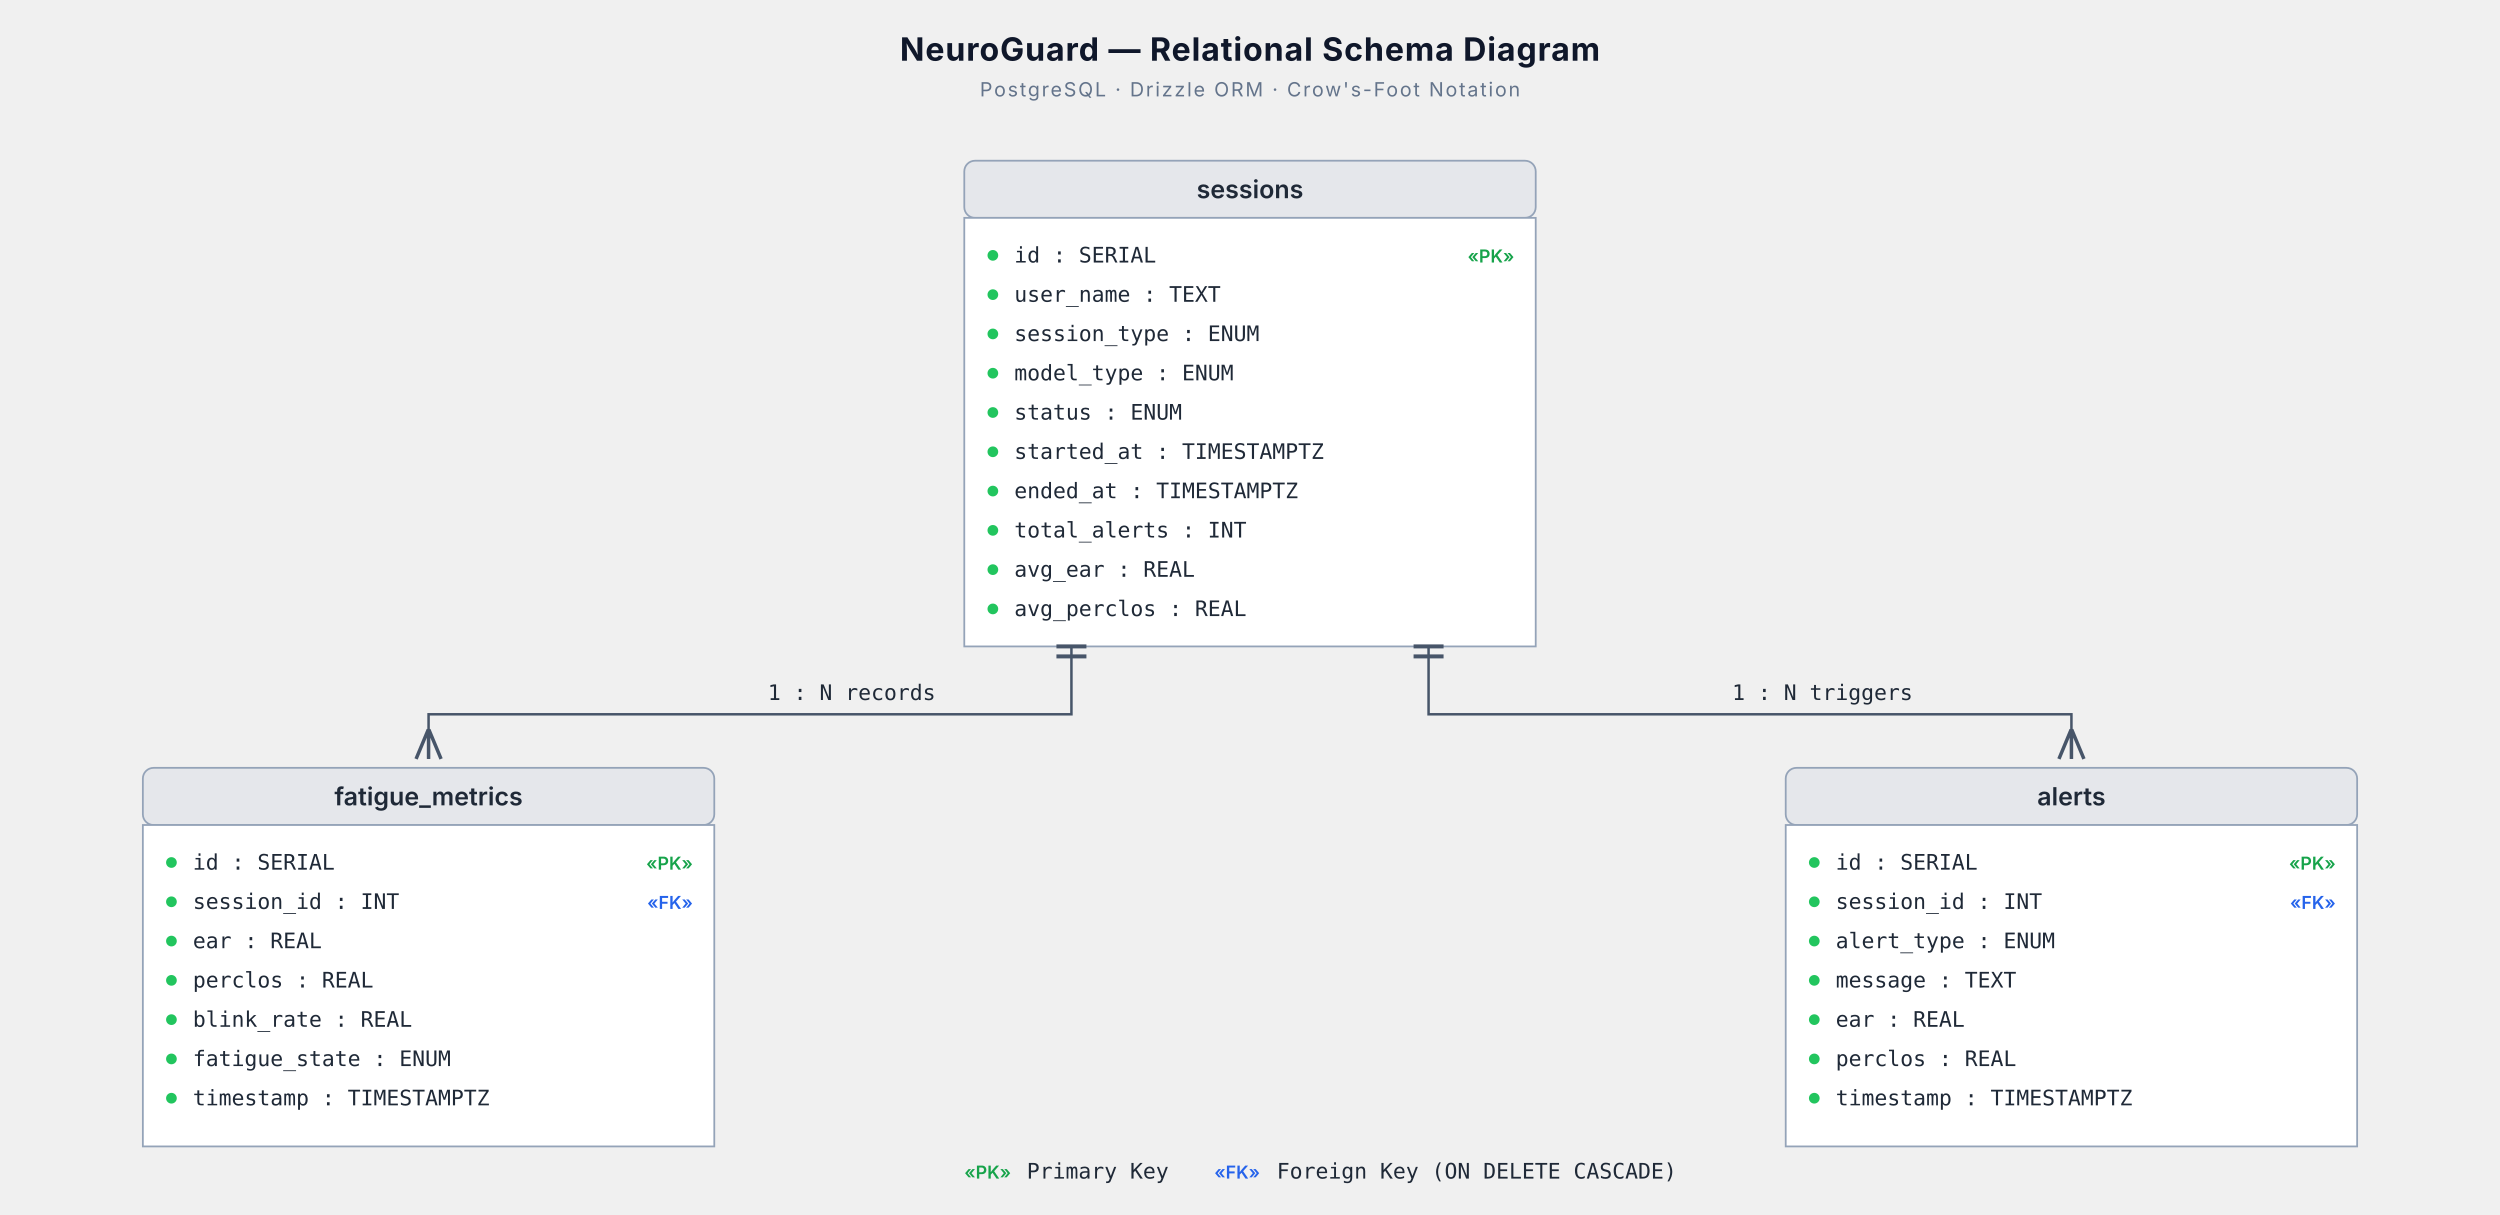
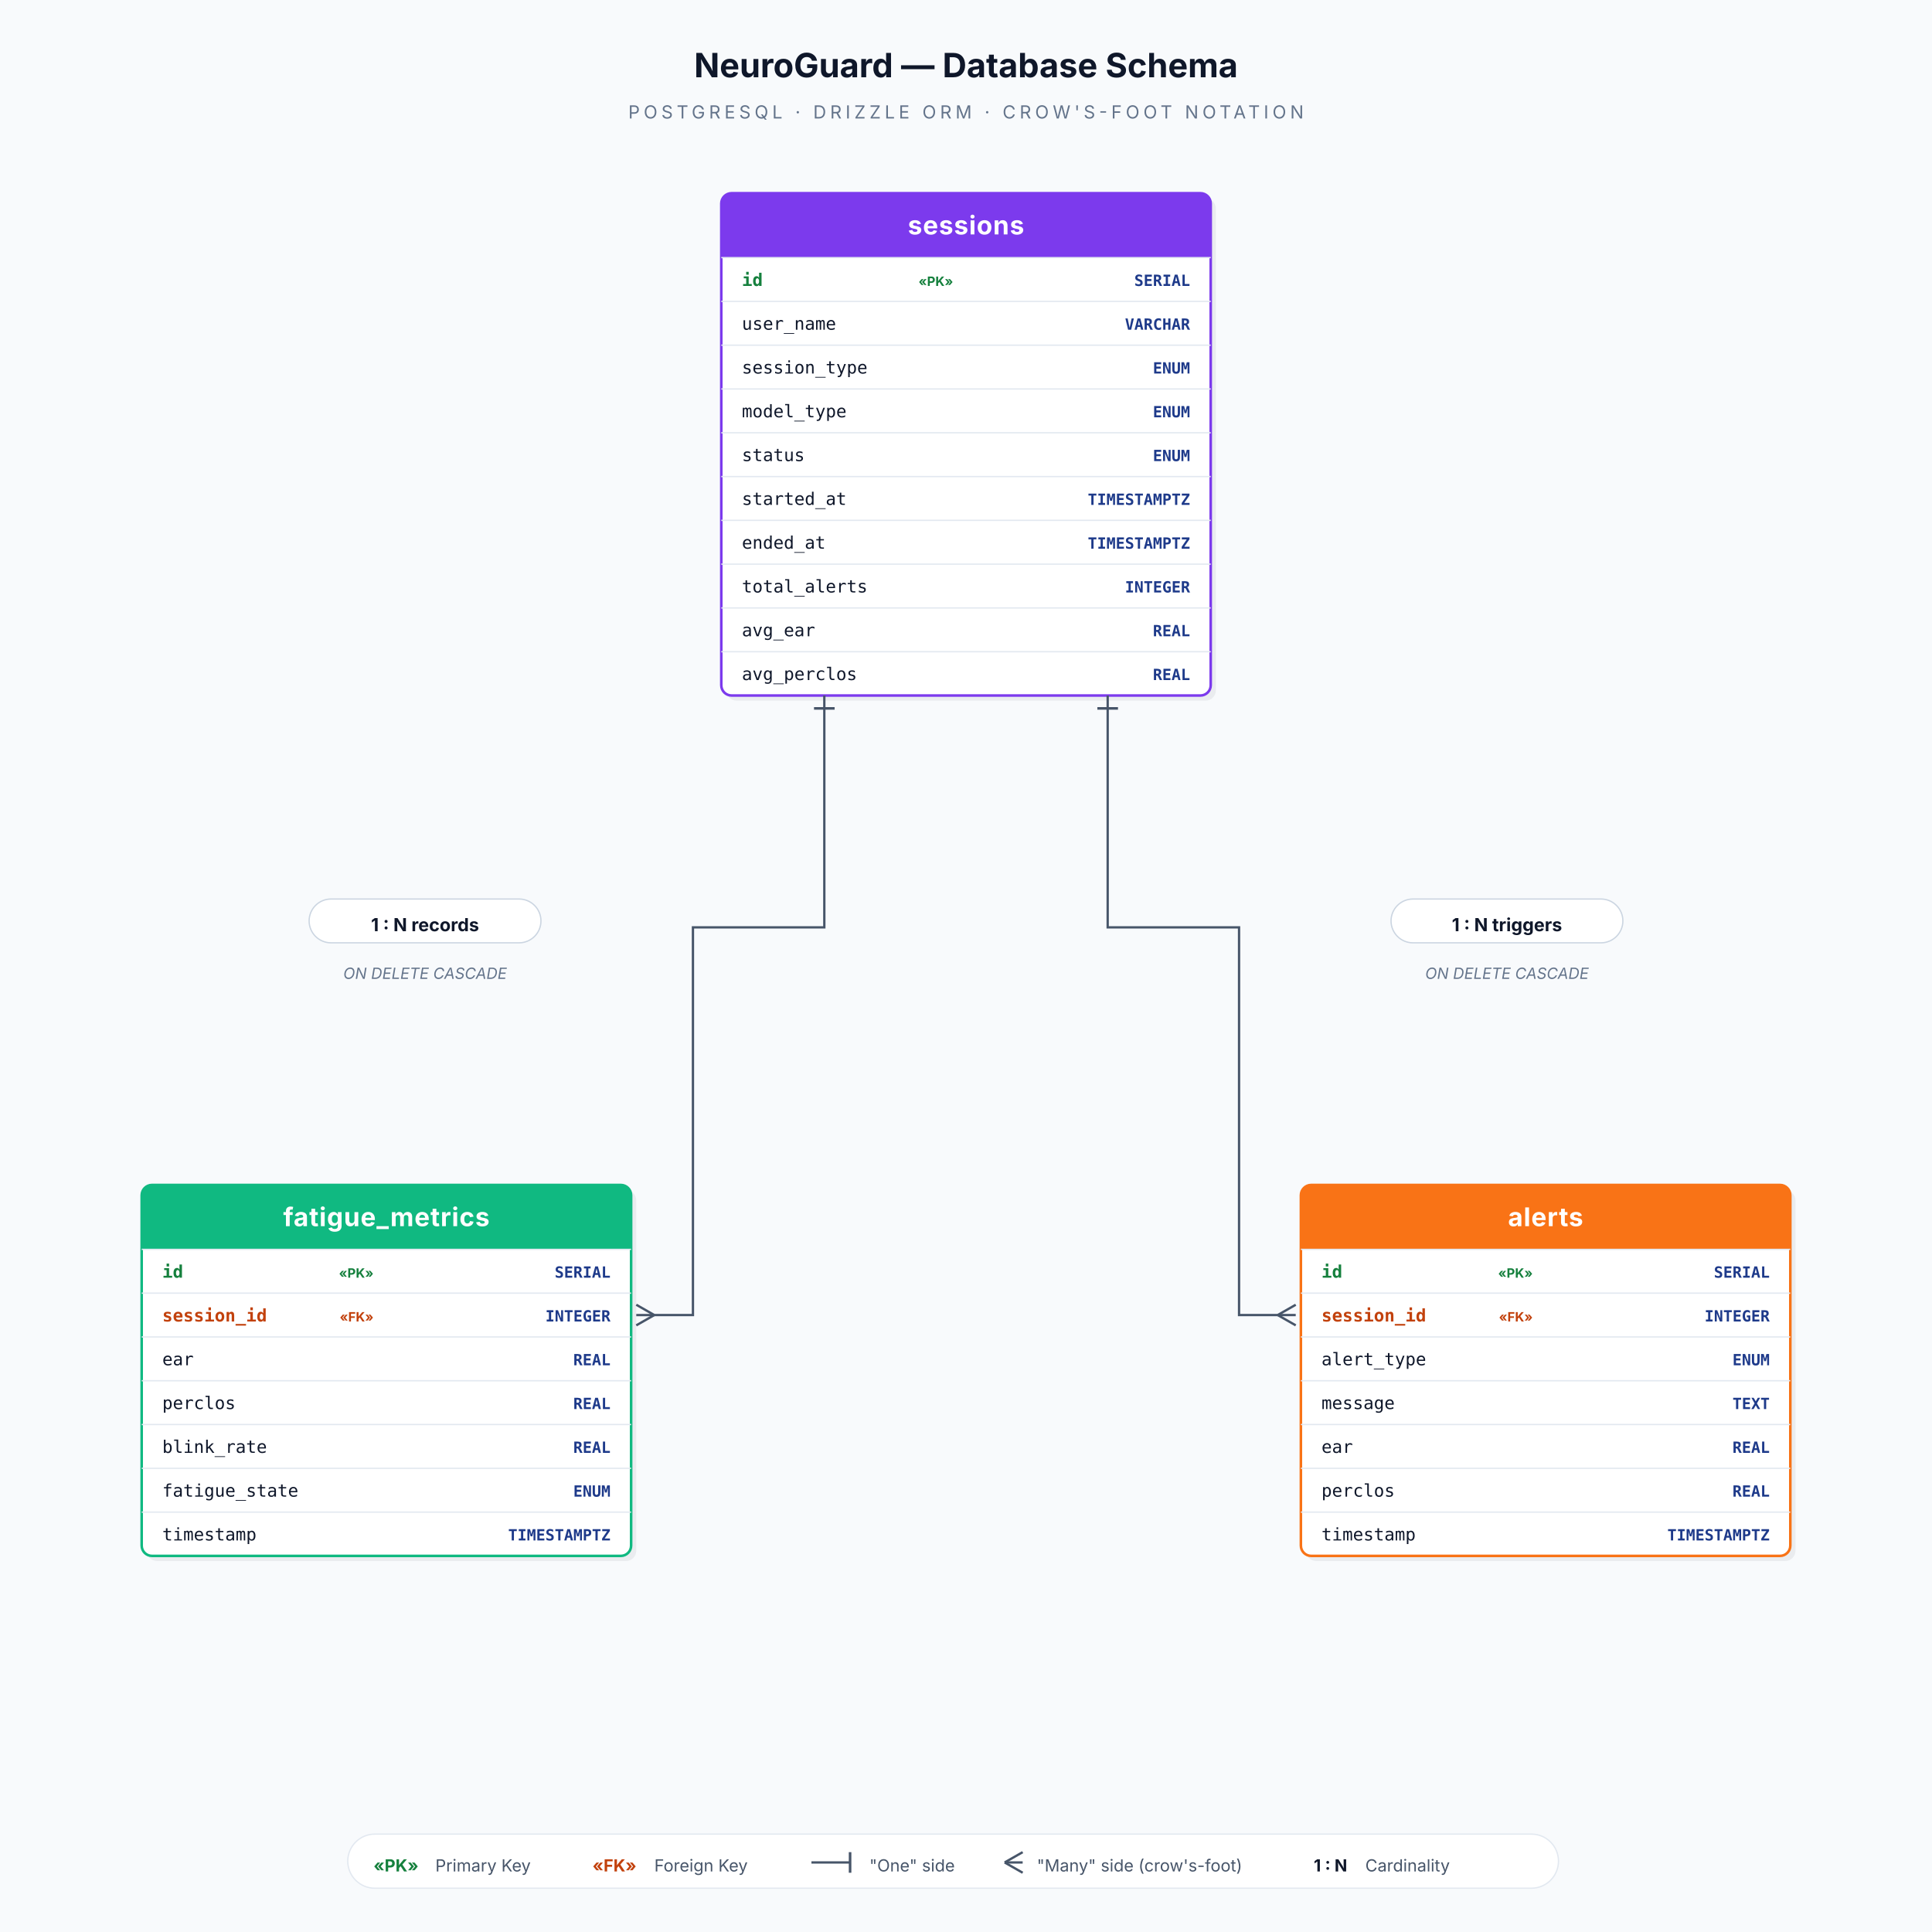
- <svg xmlns="http://www.w3.org/2000/svg" viewBox="0 0 1400 680" font-family="'Inter', system-ui, sans-serif">
-   <defs>
-     <style>
-         .table-bg{fill:#ffffff;stroke:#94a3b8;stroke-width:1}
-         .table-hdr{fill:#e5e7eb;stroke:#94a3b8;stroke-width:1}
-         .hdr-text{font-size:14px;font-weight:600;fill:#1f2937}
-         .field{font-size:12px;fill:#1f2937;font-family:'JetBrains Mono','SF Mono',monospace}
-         .pk{font-size:10px;fill:#16a34a;font-weight:600}
-         .fk{font-size:10px;fill:#2563eb;font-weight:600}
-         .conn{fill:none;stroke:#475569;stroke-width:1.4}
-         .dot{fill:#22c55e}
-         .title-text{font-size:18px;font-weight:700;fill:#0f172a;letter-spacing:0.5px}
-         .subtitle-text{font-size:11px;fill:#64748b;letter-spacing:1px}
-         .key-icon{fill:#f59e0b}
-         .link-icon{fill:#3b82f6}
-       </style>
-     <marker id="crowsfoot" viewBox="0 0 14 12" refX="12" refY="6" markerWidth="14" markerHeight="12" orient="auto">
-       <path d="M0,6 L12,1 M0,6 L12,6 M0,6 L12,11" stroke="#475569" stroke-width="1.4" fill="none" />
-     </marker>
-     <marker id="onebar" viewBox="0 0 12 12" refX="2" refY="6" markerWidth="12" markerHeight="12" orient="auto">
-       <line x1="2" y1="0" x2="2" y2="12" stroke="#475569" stroke-width="1.6" />
-       <line x1="6" y1="0" x2="6" y2="12" stroke="#475569" stroke-width="1.6" />
-     </marker>
-   </defs>
-   <text x="700" y="34" text-anchor="middle" class="title-text">NeuroGuard — Relational Schema Diagram</text>
-   <text x="700" y="54" text-anchor="middle" class="subtitle-text">PostgreSQL · Drizzle ORM · Crow's-Foot Notation</text>
+ <svg xmlns="http://www.w3.org/2000/svg" viewBox="0 0 1500 1500" font-family="'Inter', system-ui, sans-serif">
+   <rect width="1500" height="1500" fill="#f8fafc" />
+   <text x="750" y="60" text-anchor="middle" font-size="26" font-weight="700" fill="#0f172a">NeuroGuard — Database Schema</text>
+   <text x="750" y="92" text-anchor="middle" font-size="14" fill="#64748b" letter-spacing="3">POSTGRESQL · DRIZZLE ORM · CROW'S-FOOT NOTATION</text>
  <g>
-     <rect x="540" y="90" width="320" height="32" rx="6" class="table-hdr" />
-     <text x="700" y="111" text-anchor="middle" class="hdr-text">sessions</text>
-     <rect x="540" y="122" width="320" height="240" class="table-bg" />
-     <g>
-       <circle cx="556" cy="143" r="3" class="dot" />
-       <text x="568" y="147" class="field">id : SERIAL</text>
-       <text x="848" y="147" text-anchor="end" class="pk">«PK»</text>
-     </g>
-     <g>
-       <circle cx="556" cy="165" r="3" class="dot" />
-       <text x="568" y="169" class="field">user_name : TEXT</text>
-     </g>
-     <g>
-       <circle cx="556" cy="187" r="3" class="dot" />
-       <text x="568" y="191" class="field">session_type : ENUM</text>
-     </g>
-     <g>
-       <circle cx="556" cy="209" r="3" class="dot" />
-       <text x="568" y="213" class="field">model_type : ENUM</text>
-     </g>
-     <g>
-       <circle cx="556" cy="231" r="3" class="dot" />
-       <text x="568" y="235" class="field">status : ENUM</text>
-     </g>
-     <g>
-       <circle cx="556" cy="253" r="3" class="dot" />
-       <text x="568" y="257" class="field">started_at : TIMESTAMPTZ</text>
-     </g>
-     <g>
-       <circle cx="556" cy="275" r="3" class="dot" />
-       <text x="568" y="279" class="field">ended_at : TIMESTAMPTZ</text>
-     </g>
-     <g>
-       <circle cx="556" cy="297" r="3" class="dot" />
-       <text x="568" y="301" class="field">total_alerts : INT</text>
-     </g>
-     <g>
-       <circle cx="556" cy="319" r="3" class="dot" />
-       <text x="568" y="323" class="field">avg_ear : REAL</text>
-     </g>
-     <g>
-       <circle cx="556" cy="341" r="3" class="dot" />
-       <text x="568" y="345" class="field">avg_perclos : REAL</text>
-     </g>
+     <rect x="564" y="154" width="380" height="390" rx="8" fill="#0f172a" opacity="0.06" />
+     <rect x="560" y="150" width="380" height="390" rx="8" fill="#ffffff" stroke="#7c3aed" stroke-width="2" />
+     <path d="M 560 158 a 8 8 0 0 1 8 -8 h 364 a 8 8 0 0 1 8 8 v 42 h -380 z" fill="#7c3aed" />
+     <text x="750" y="182" text-anchor="middle" font-size="20" font-weight="700" fill="#ffffff" letter-spacing="0.5">sessions</text>
+     <line x1="560" y1="200" x2="940" y2="200" stroke="#e2e8f0" stroke-width="1" />
+     <text x="576" y="222" font-family="'JetBrains Mono','SF Mono',monospace" font-size="13.5" font-weight="700" fill="#15803d">id</text>
+     <text x="924" y="222" text-anchor="end" font-family="'JetBrains Mono','SF Mono',monospace" font-size="12" font-weight="600" fill="#1e3a8a">SERIAL</text>
+     <text x="740" y="222" text-anchor="end" font-size="10" font-weight="700" fill="#15803d">«PK»</text>
+     <line x1="560" y1="234" x2="940" y2="234" stroke="#e2e8f0" stroke-width="1" />
+     <text x="576" y="256" font-family="'JetBrains Mono','SF Mono',monospace" font-size="13.5" font-weight="500" fill="#0f172a">user_name</text>
+     <text x="924" y="256" text-anchor="end" font-family="'JetBrains Mono','SF Mono',monospace" font-size="12" font-weight="600" fill="#1e3a8a">VARCHAR</text>
+     <line x1="560" y1="268" x2="940" y2="268" stroke="#e2e8f0" stroke-width="1" />
+     <text x="576" y="290" font-family="'JetBrains Mono','SF Mono',monospace" font-size="13.5" font-weight="500" fill="#0f172a">session_type</text>
+     <text x="924" y="290" text-anchor="end" font-family="'JetBrains Mono','SF Mono',monospace" font-size="12" font-weight="600" fill="#1e3a8a">ENUM</text>
+     <line x1="560" y1="302" x2="940" y2="302" stroke="#e2e8f0" stroke-width="1" />
+     <text x="576" y="324" font-family="'JetBrains Mono','SF Mono',monospace" font-size="13.5" font-weight="500" fill="#0f172a">model_type</text>
+     <text x="924" y="324" text-anchor="end" font-family="'JetBrains Mono','SF Mono',monospace" font-size="12" font-weight="600" fill="#1e3a8a">ENUM</text>
+     <line x1="560" y1="336" x2="940" y2="336" stroke="#e2e8f0" stroke-width="1" />
+     <text x="576" y="358" font-family="'JetBrains Mono','SF Mono',monospace" font-size="13.5" font-weight="500" fill="#0f172a">status</text>
+     <text x="924" y="358" text-anchor="end" font-family="'JetBrains Mono','SF Mono',monospace" font-size="12" font-weight="600" fill="#1e3a8a">ENUM</text>
+     <line x1="560" y1="370" x2="940" y2="370" stroke="#e2e8f0" stroke-width="1" />
+     <text x="576" y="392" font-family="'JetBrains Mono','SF Mono',monospace" font-size="13.5" font-weight="500" fill="#0f172a">started_at</text>
+     <text x="924" y="392" text-anchor="end" font-family="'JetBrains Mono','SF Mono',monospace" font-size="12" font-weight="600" fill="#1e3a8a">TIMESTAMPTZ</text>
+     <line x1="560" y1="404" x2="940" y2="404" stroke="#e2e8f0" stroke-width="1" />
+     <text x="576" y="426" font-family="'JetBrains Mono','SF Mono',monospace" font-size="13.5" font-weight="500" fill="#0f172a">ended_at</text>
+     <text x="924" y="426" text-anchor="end" font-family="'JetBrains Mono','SF Mono',monospace" font-size="12" font-weight="600" fill="#1e3a8a">TIMESTAMPTZ</text>
+     <line x1="560" y1="438" x2="940" y2="438" stroke="#e2e8f0" stroke-width="1" />
+     <text x="576" y="460" font-family="'JetBrains Mono','SF Mono',monospace" font-size="13.5" font-weight="500" fill="#0f172a">total_alerts</text>
+     <text x="924" y="460" text-anchor="end" font-family="'JetBrains Mono','SF Mono',monospace" font-size="12" font-weight="600" fill="#1e3a8a">INTEGER</text>
+     <line x1="560" y1="472" x2="940" y2="472" stroke="#e2e8f0" stroke-width="1" />
+     <text x="576" y="494" font-family="'JetBrains Mono','SF Mono',monospace" font-size="13.5" font-weight="500" fill="#0f172a">avg_ear</text>
+     <text x="924" y="494" text-anchor="end" font-family="'JetBrains Mono','SF Mono',monospace" font-size="12" font-weight="600" fill="#1e3a8a">REAL</text>
+     <line x1="560" y1="506" x2="940" y2="506" stroke="#e2e8f0" stroke-width="1" />
+     <text x="576" y="528" font-family="'JetBrains Mono','SF Mono',monospace" font-size="13.5" font-weight="500" fill="#0f172a">avg_perclos</text>
+     <text x="924" y="528" text-anchor="end" font-family="'JetBrains Mono','SF Mono',monospace" font-size="12" font-weight="600" fill="#1e3a8a">REAL</text>
  </g>
  <g>
-     <rect x="80" y="430" width="320" height="32" rx="6" class="table-hdr" />
-     <text x="240" y="451" text-anchor="middle" class="hdr-text">fatigue_metrics</text>
-     <rect x="80" y="462" width="320" height="180" class="table-bg" />
-     <g>
-       <circle cx="96" cy="483" r="3" class="dot" />
-       <text x="108" y="487" class="field">id : SERIAL</text>
-       <text x="388" y="487" text-anchor="end" class="pk">«PK»</text>
-     </g>
-     <g>
-       <circle cx="96" cy="505" r="3" class="dot" />
-       <text x="108" y="509" class="field">session_id : INT</text>
-       <text x="388" y="509" text-anchor="end" class="fk">«FK»</text>
-     </g>
-     <g>
-       <circle cx="96" cy="527" r="3" class="dot" />
-       <text x="108" y="531" class="field">ear : REAL</text>
-     </g>
-     <g>
-       <circle cx="96" cy="549" r="3" class="dot" />
-       <text x="108" y="553" class="field">perclos : REAL</text>
-     </g>
-     <g>
-       <circle cx="96" cy="571" r="3" class="dot" />
-       <text x="108" y="575" class="field">blink_rate : REAL</text>
-     </g>
-     <g>
-       <circle cx="96" cy="593" r="3" class="dot" />
-       <text x="108" y="597" class="field">fatigue_state : ENUM</text>
-     </g>
-     <g>
-       <circle cx="96" cy="615" r="3" class="dot" />
-       <text x="108" y="619" class="field">timestamp : TIMESTAMPTZ</text>
-     </g>
+     <rect x="114" y="924" width="380" height="288" rx="8" fill="#0f172a" opacity="0.06" />
+     <rect x="110" y="920" width="380" height="288" rx="8" fill="#ffffff" stroke="#10b981" stroke-width="2" />
+     <path d="M 110 928 a 8 8 0 0 1 8 -8 h 364 a 8 8 0 0 1 8 8 v 42 h -380 z" fill="#10b981" />
+     <text x="300" y="952" text-anchor="middle" font-size="20" font-weight="700" fill="#ffffff" letter-spacing="0.5">fatigue_metrics</text>
+     <line x1="110" y1="970" x2="490" y2="970" stroke="#e2e8f0" stroke-width="1" />
+     <text x="126" y="992" font-family="'JetBrains Mono','SF Mono',monospace" font-size="13.5" font-weight="700" fill="#15803d">id</text>
+     <text x="474" y="992" text-anchor="end" font-family="'JetBrains Mono','SF Mono',monospace" font-size="12" font-weight="600" fill="#1e3a8a">SERIAL</text>
+     <text x="290" y="992" text-anchor="end" font-size="10" font-weight="700" fill="#15803d">«PK»</text>
+     <line x1="110" y1="1004" x2="490" y2="1004" stroke="#e2e8f0" stroke-width="1" />
+     <text x="126" y="1026" font-family="'JetBrains Mono','SF Mono',monospace" font-size="13.5" font-weight="700" fill="#c2410c">session_id</text>
+     <text x="474" y="1026" text-anchor="end" font-family="'JetBrains Mono','SF Mono',monospace" font-size="12" font-weight="600" fill="#1e3a8a">INTEGER</text>
+     <text x="290" y="1026" text-anchor="end" font-size="10" font-weight="700" fill="#c2410c">«FK»</text>
+     <line x1="110" y1="1038" x2="490" y2="1038" stroke="#e2e8f0" stroke-width="1" />
+     <text x="126" y="1060" font-family="'JetBrains Mono','SF Mono',monospace" font-size="13.5" font-weight="500" fill="#0f172a">ear</text>
+     <text x="474" y="1060" text-anchor="end" font-family="'JetBrains Mono','SF Mono',monospace" font-size="12" font-weight="600" fill="#1e3a8a">REAL</text>
+     <line x1="110" y1="1072" x2="490" y2="1072" stroke="#e2e8f0" stroke-width="1" />
+     <text x="126" y="1094" font-family="'JetBrains Mono','SF Mono',monospace" font-size="13.5" font-weight="500" fill="#0f172a">perclos</text>
+     <text x="474" y="1094" text-anchor="end" font-family="'JetBrains Mono','SF Mono',monospace" font-size="12" font-weight="600" fill="#1e3a8a">REAL</text>
+     <line x1="110" y1="1106" x2="490" y2="1106" stroke="#e2e8f0" stroke-width="1" />
+     <text x="126" y="1128" font-family="'JetBrains Mono','SF Mono',monospace" font-size="13.5" font-weight="500" fill="#0f172a">blink_rate</text>
+     <text x="474" y="1128" text-anchor="end" font-family="'JetBrains Mono','SF Mono',monospace" font-size="12" font-weight="600" fill="#1e3a8a">REAL</text>
+     <line x1="110" y1="1140" x2="490" y2="1140" stroke="#e2e8f0" stroke-width="1" />
+     <text x="126" y="1162" font-family="'JetBrains Mono','SF Mono',monospace" font-size="13.5" font-weight="500" fill="#0f172a">fatigue_state</text>
+     <text x="474" y="1162" text-anchor="end" font-family="'JetBrains Mono','SF Mono',monospace" font-size="12" font-weight="600" fill="#1e3a8a">ENUM</text>
+     <line x1="110" y1="1174" x2="490" y2="1174" stroke="#e2e8f0" stroke-width="1" />
+     <text x="126" y="1196" font-family="'JetBrains Mono','SF Mono',monospace" font-size="13.5" font-weight="500" fill="#0f172a">timestamp</text>
+     <text x="474" y="1196" text-anchor="end" font-family="'JetBrains Mono','SF Mono',monospace" font-size="12" font-weight="600" fill="#1e3a8a">TIMESTAMPTZ</text>
  </g>
  <g>
-     <rect x="1000" y="430" width="320" height="32" rx="6" class="table-hdr" />
-     <text x="1160" y="451" text-anchor="middle" class="hdr-text">alerts</text>
-     <rect x="1000" y="462" width="320" height="180" class="table-bg" />
-     <g>
-       <circle cx="1016" cy="483" r="3" class="dot" />
-       <text x="1028" y="487" class="field">id : SERIAL</text>
-       <text x="1308" y="487" text-anchor="end" class="pk">«PK»</text>
+     <rect x="1014" y="924" width="380" height="288" rx="8" fill="#0f172a" opacity="0.06" />
+     <rect x="1010" y="920" width="380" height="288" rx="8" fill="#ffffff" stroke="#f97316" stroke-width="2" />
+     <path d="M 1010 928 a 8 8 0 0 1 8 -8 h 364 a 8 8 0 0 1 8 8 v 42 h -380 z" fill="#f97316" />
+     <text x="1200" y="952" text-anchor="middle" font-size="20" font-weight="700" fill="#ffffff" letter-spacing="0.5">alerts</text>
+     <line x1="1010" y1="970" x2="1390" y2="970" stroke="#e2e8f0" stroke-width="1" />
+     <text x="1026" y="992" font-family="'JetBrains Mono','SF Mono',monospace" font-size="13.5" font-weight="700" fill="#15803d">id</text>
+     <text x="1374" y="992" text-anchor="end" font-family="'JetBrains Mono','SF Mono',monospace" font-size="12" font-weight="600" fill="#1e3a8a">SERIAL</text>
+     <text x="1190" y="992" text-anchor="end" font-size="10" font-weight="700" fill="#15803d">«PK»</text>
+     <line x1="1010" y1="1004" x2="1390" y2="1004" stroke="#e2e8f0" stroke-width="1" />
+     <text x="1026" y="1026" font-family="'JetBrains Mono','SF Mono',monospace" font-size="13.5" font-weight="700" fill="#c2410c">session_id</text>
+     <text x="1374" y="1026" text-anchor="end" font-family="'JetBrains Mono','SF Mono',monospace" font-size="12" font-weight="600" fill="#1e3a8a">INTEGER</text>
+     <text x="1190" y="1026" text-anchor="end" font-size="10" font-weight="700" fill="#c2410c">«FK»</text>
+     <line x1="1010" y1="1038" x2="1390" y2="1038" stroke="#e2e8f0" stroke-width="1" />
+     <text x="1026" y="1060" font-family="'JetBrains Mono','SF Mono',monospace" font-size="13.5" font-weight="500" fill="#0f172a">alert_type</text>
+     <text x="1374" y="1060" text-anchor="end" font-family="'JetBrains Mono','SF Mono',monospace" font-size="12" font-weight="600" fill="#1e3a8a">ENUM</text>
+     <line x1="1010" y1="1072" x2="1390" y2="1072" stroke="#e2e8f0" stroke-width="1" />
+     <text x="1026" y="1094" font-family="'JetBrains Mono','SF Mono',monospace" font-size="13.5" font-weight="500" fill="#0f172a">message</text>
+     <text x="1374" y="1094" text-anchor="end" font-family="'JetBrains Mono','SF Mono',monospace" font-size="12" font-weight="600" fill="#1e3a8a">TEXT</text>
+     <line x1="1010" y1="1106" x2="1390" y2="1106" stroke="#e2e8f0" stroke-width="1" />
+     <text x="1026" y="1128" font-family="'JetBrains Mono','SF Mono',monospace" font-size="13.5" font-weight="500" fill="#0f172a">ear</text>
+     <text x="1374" y="1128" text-anchor="end" font-family="'JetBrains Mono','SF Mono',monospace" font-size="12" font-weight="600" fill="#1e3a8a">REAL</text>
+     <line x1="1010" y1="1140" x2="1390" y2="1140" stroke="#e2e8f0" stroke-width="1" />
+     <text x="1026" y="1162" font-family="'JetBrains Mono','SF Mono',monospace" font-size="13.5" font-weight="500" fill="#0f172a">perclos</text>
+     <text x="1374" y="1162" text-anchor="end" font-family="'JetBrains Mono','SF Mono',monospace" font-size="12" font-weight="600" fill="#1e3a8a">REAL</text>
+     <line x1="1010" y1="1174" x2="1390" y2="1174" stroke="#e2e8f0" stroke-width="1" />
+     <text x="1026" y="1196" font-family="'JetBrains Mono','SF Mono',monospace" font-size="13.5" font-weight="500" fill="#0f172a">timestamp</text>
+     <text x="1374" y="1196" text-anchor="end" font-family="'JetBrains Mono','SF Mono',monospace" font-size="12" font-weight="600" fill="#1e3a8a">TIMESTAMPTZ</text>
+   </g>
+   <path d="M 640 540 L 640 720 L 538 720 L 538 1021 L 508 1021" stroke="#475569" stroke-width="1.8" fill="none" />
+   <line x1="632" y1="550" x2="648" y2="550" stroke="#475569" stroke-width="2" />
+   <g transform="translate(508, 1021) rotate(180)">
+     <line x1="0" y1="0" x2="14" y2="0" stroke="#475569" stroke-width="1.8" />
+     <line x1="0" y1="0" x2="14" y2="-8" stroke="#475569" stroke-width="1.8" />
+     <line x1="0" y1="0" x2="14" y2="8" stroke="#475569" stroke-width="1.8" />
+   </g>
+   <g transform="translate(330, 720)">
+     <rect x="-90" y="-22" width="180" height="34" rx="17" fill="#ffffff" stroke="#cbd5e1" />
+     <text x="0" y="3" text-anchor="middle" font-size="14" font-weight="700" fill="#0f172a">1 : N  records</text>
+   </g>
+   <path d="M 860 540 L 860 720 L 962 720 L 962 1021 L 992 1021" stroke="#475569" stroke-width="1.8" fill="none" />
+   <line x1="852" y1="550" x2="868" y2="550" stroke="#475569" stroke-width="2" />
+   <g transform="translate(992, 1021)">
+     <line x1="0" y1="0" x2="14" y2="0" stroke="#475569" stroke-width="1.8" />
+     <line x1="0" y1="0" x2="14" y2="-8" stroke="#475569" stroke-width="1.8" />
+     <line x1="0" y1="0" x2="14" y2="8" stroke="#475569" stroke-width="1.8" />
+   </g>
+   <g transform="translate(1170, 720)">
+     <rect x="-90" y="-22" width="180" height="34" rx="17" fill="#ffffff" stroke="#cbd5e1" />
+     <text x="0" y="3" text-anchor="middle" font-size="14" font-weight="700" fill="#0f172a">1 : N  triggers</text>
+   </g>
+   <text x="330" y="760" text-anchor="middle" font-size="12" fill="#64748b" font-style="italic">ON DELETE CASCADE</text>
+   <text x="1170" y="760" text-anchor="middle" font-size="12" fill="#64748b" font-style="italic">ON DELETE CASCADE</text>
+   <g transform="translate(290, 1450)">
+     <rect x="-20" y="-26" width="940" height="42" rx="21" fill="#ffffff" stroke="#e2e8f0" />
+     <text x="0" y="3" font-size="13" font-weight="700" fill="#15803d">«PK»</text>
+     <text x="48" y="3" font-size="13" fill="#475569">Primary Key</text>
+     <text x="170" y="3" font-size="13" font-weight="700" fill="#c2410c">«FK»</text>
+     <text x="218" y="3" font-size="13" fill="#475569">Foreign Key</text>
+     <line x1="340" y1="-4" x2="370" y2="-4" stroke="#475569" stroke-width="1.8" />
+     <line x1="370" y1="-12" x2="370" y2="4" stroke="#475569" stroke-width="2" />
+     <text x="385" y="3" font-size="13" fill="#475569">"One" side</text>
+     <g transform="translate(490, -4)">
+       <line x1="0" y1="0" x2="14" y2="0" stroke="#475569" stroke-width="1.8" />
+       <line x1="0" y1="0" x2="14" y2="-8" stroke="#475569" stroke-width="1.8" />
+       <line x1="0" y1="0" x2="14" y2="8" stroke="#475569" stroke-width="1.8" />
    </g>
-     <g>
-       <circle cx="1016" cy="505" r="3" class="dot" />
-       <text x="1028" y="509" class="field">session_id : INT</text>
-       <text x="1308" y="509" text-anchor="end" class="fk">«FK»</text>
-     </g>
-     <g>
-       <circle cx="1016" cy="527" r="3" class="dot" />
-       <text x="1028" y="531" class="field">alert_type : ENUM</text>
-     </g>
-     <g>
-       <circle cx="1016" cy="549" r="3" class="dot" />
-       <text x="1028" y="553" class="field">message : TEXT</text>
-     </g>
-     <g>
-       <circle cx="1016" cy="571" r="3" class="dot" />
-       <text x="1028" y="575" class="field">ear : REAL</text>
-     </g>
-     <g>
-       <circle cx="1016" cy="593" r="3" class="dot" />
-       <text x="1028" y="597" class="field">perclos : REAL</text>
-     </g>
-     <g>
-       <circle cx="1016" cy="615" r="3" class="dot" />
-       <text x="1028" y="619" class="field">timestamp : TIMESTAMPTZ</text>
-     </g>
-   </g>
-   <path d="M 600 362 L 600 400 L 240 400 L 240 425" class="conn" marker-start="url(#onebar)" marker-end="url(#crowsfoot)" />
-   <text x="430" y="392" class="field" fill="#475569" font-size="11">1 : N  records</text>
-   <path d="M 800 362 L 800 400 L 1160 400 L 1160 425" class="conn" marker-start="url(#onebar)" marker-end="url(#crowsfoot)" />
-   <text x="970" y="392" class="field" fill="#475569" font-size="11">1 : N  triggers</text>
-   <g transform="translate(540, 660)">
-     <text x="0" y="0" class="pk">«PK»</text>
-     <text x="35" y="0" class="field" fill="#475569" font-size="11">Primary Key</text>
-     <text x="140" y="0" class="fk">«FK»</text>
-     <text x="175" y="0" class="field" fill="#475569" font-size="11">Foreign Key (ON DELETE CASCADE)</text>
+     <text x="515" y="3" font-size="13" fill="#475569">"Many" side (crow's-foot)</text>
+     <text x="730" y="3" font-size="13" font-weight="700" fill="#0f172a">1 : N</text>
+     <text x="770" y="3" font-size="13" fill="#475569">Cardinality</text>
  </g>
</svg>
